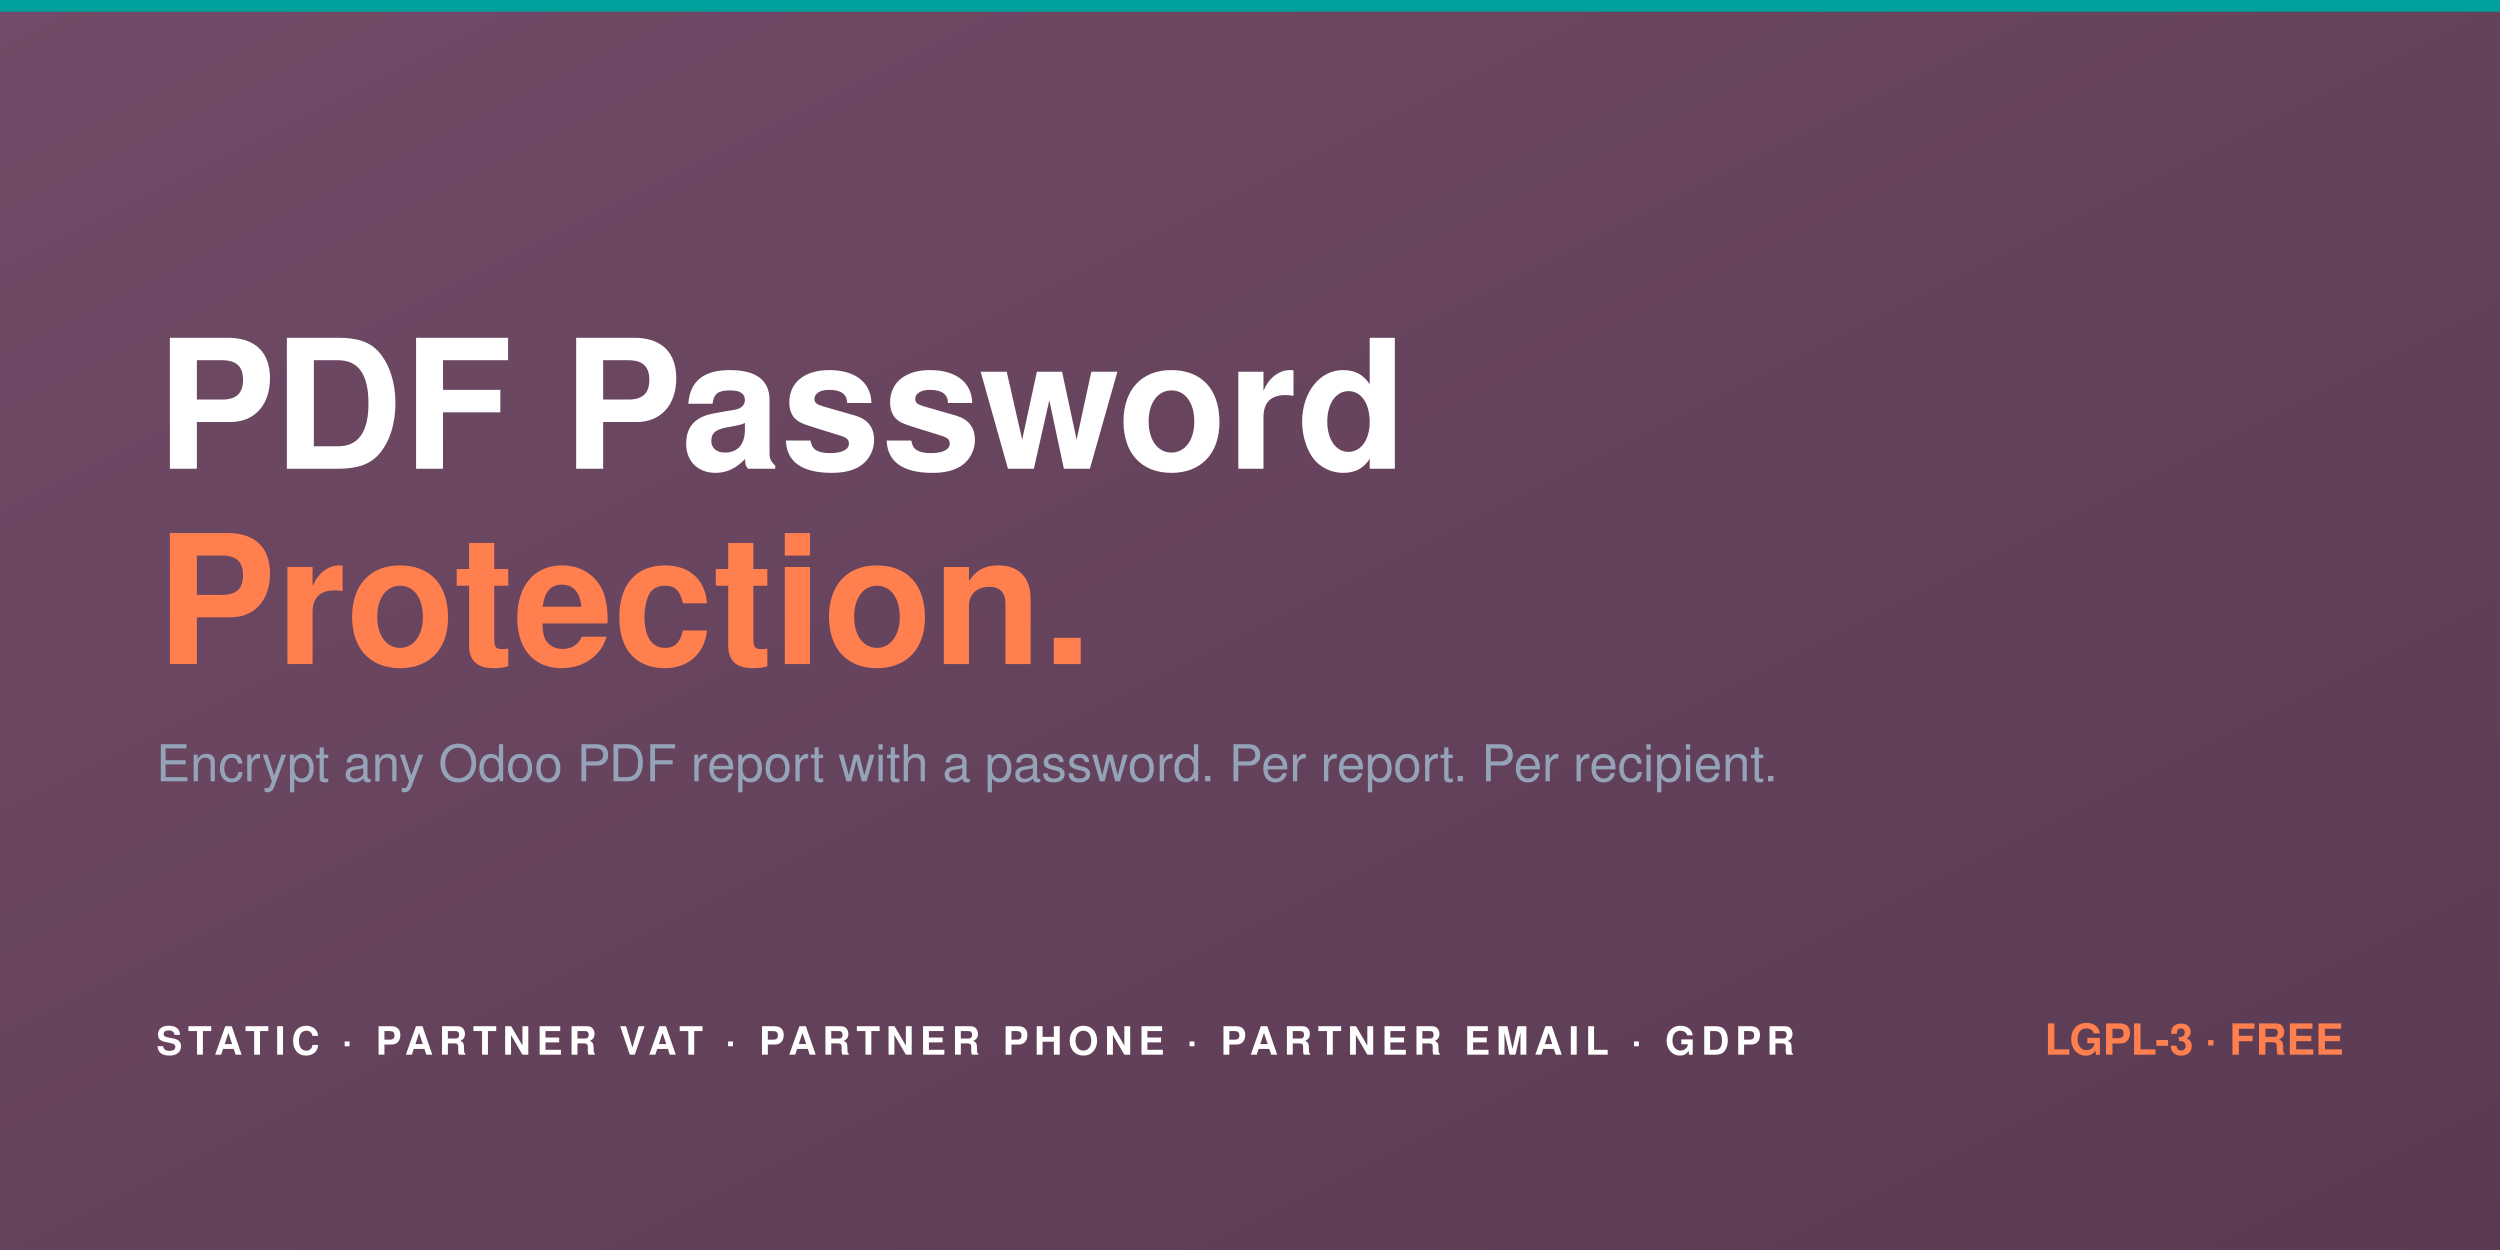
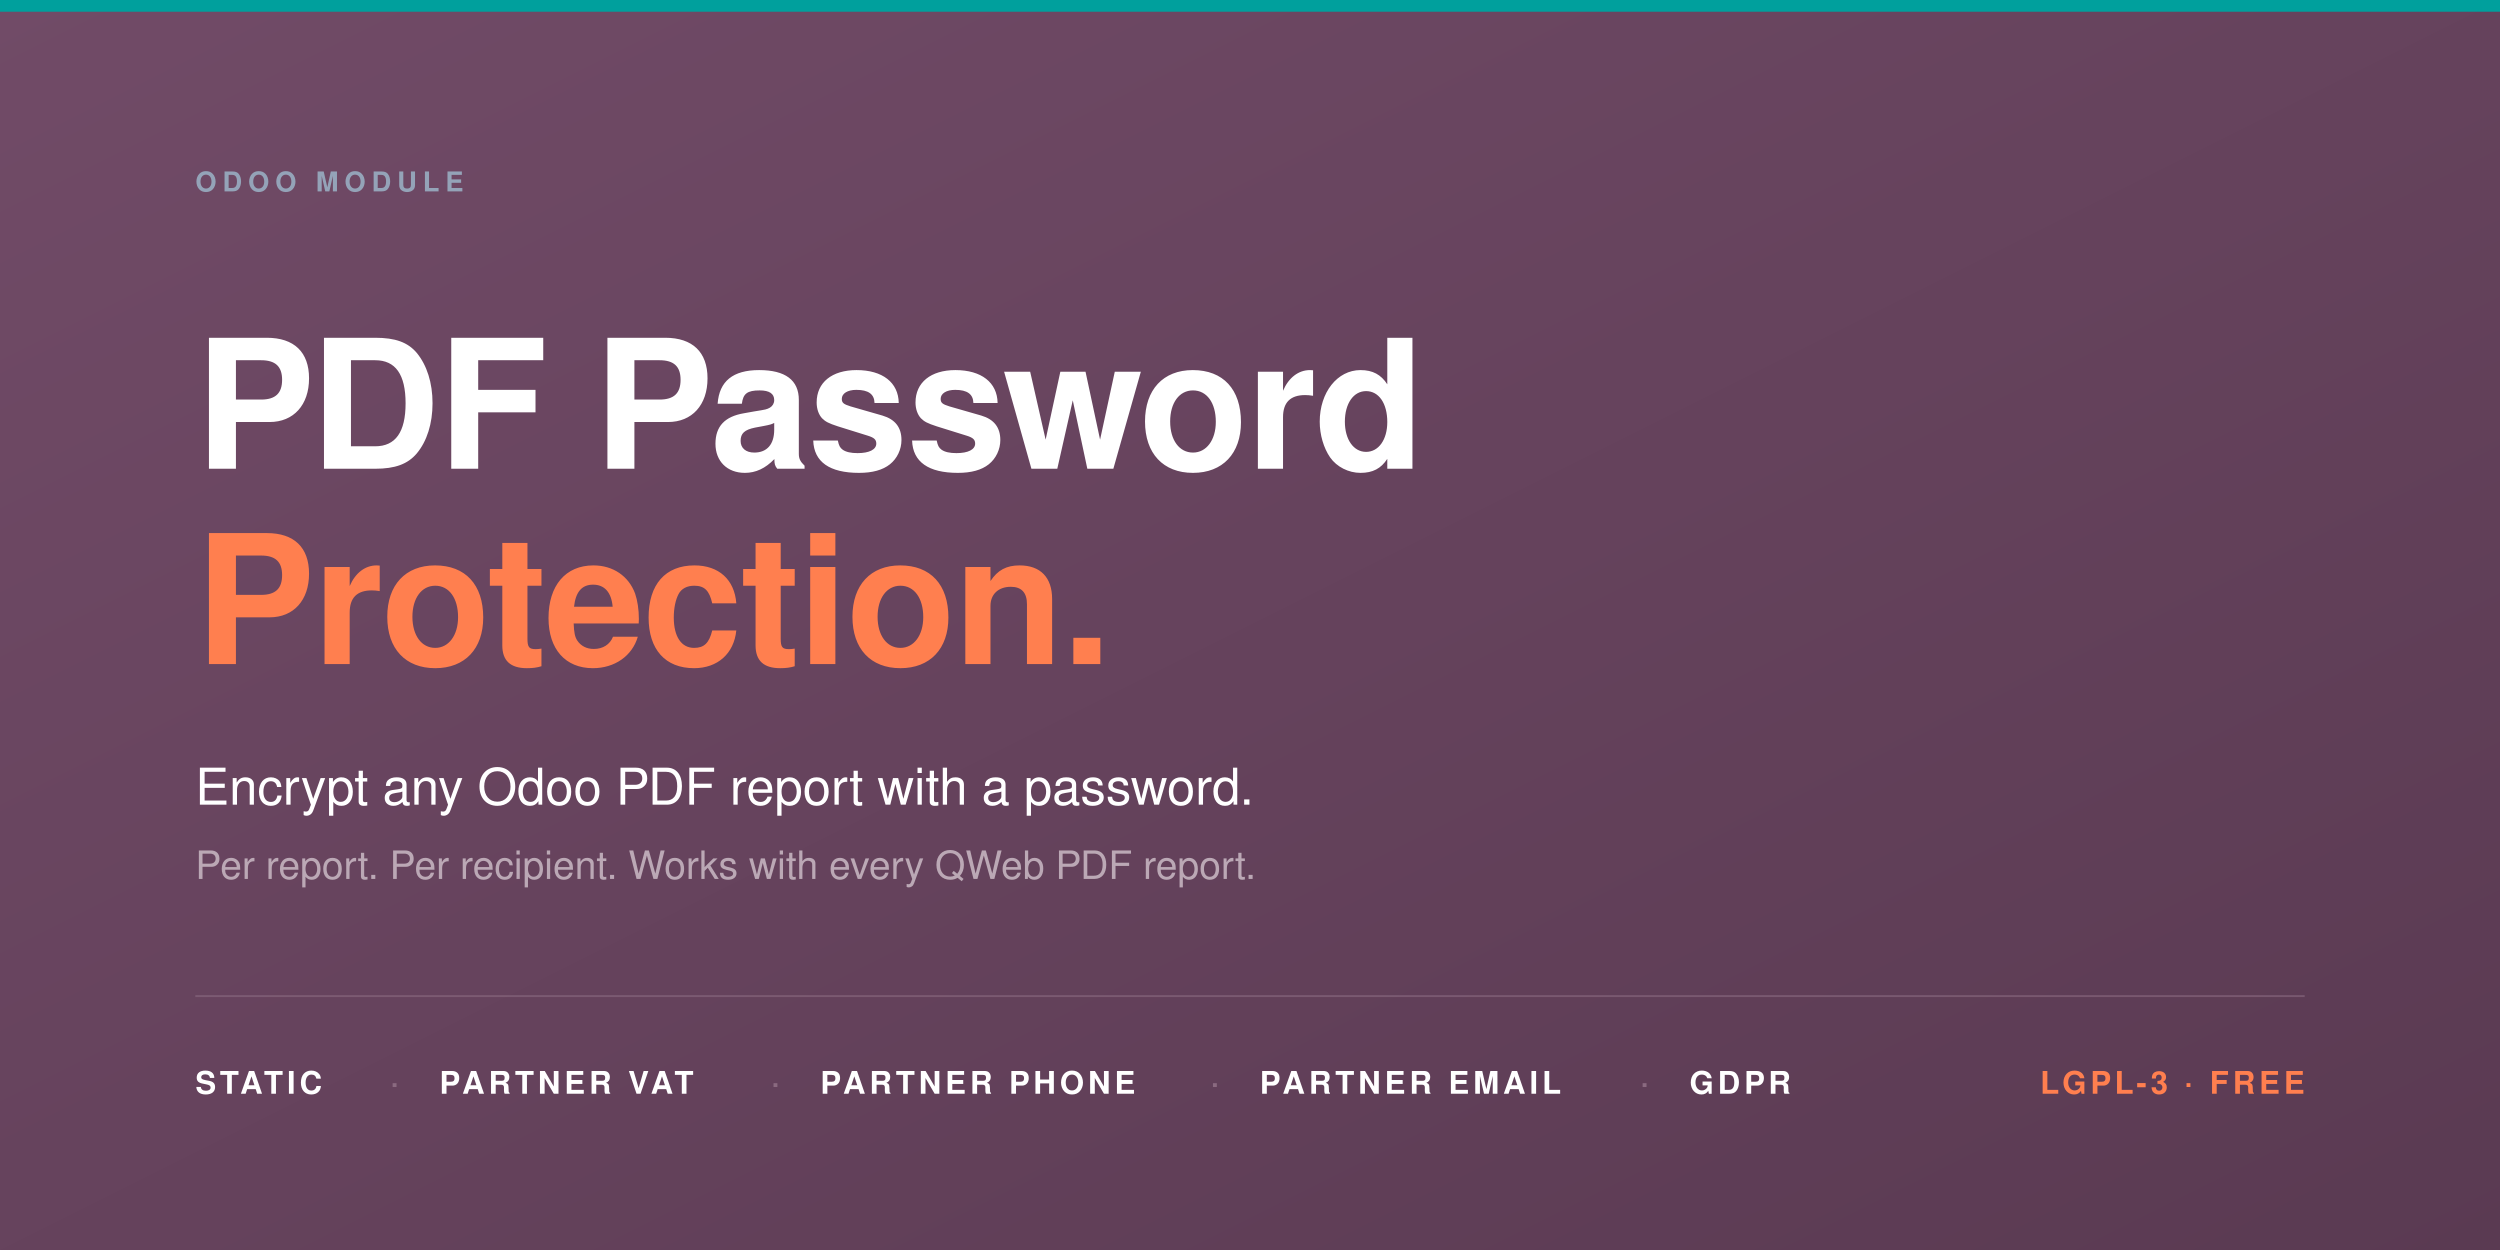
- <svg xmlns="http://www.w3.org/2000/svg" viewBox="0 0 1280 640" width="1280" height="640">
+ <svg xmlns="http://www.w3.org/2000/svg" width="1280" height="640" viewBox="0 0 1280 640" font-family="-apple-system, BlinkMacSystemFont, 'Segoe UI', Helvetica, Arial, sans-serif">
  <defs>
    <linearGradient id="bg" x1="0" y1="0" x2="1" y2="1">
      <stop offset="0%" stop-color="#714B67" />
      <stop offset="100%" stop-color="#5A3A52" />
    </linearGradient>
  </defs>
-   <rect width="1280" height="640" fill="url(#bg)" />
-   <rect width="1280" height="6" fill="#00A09D" />
-   <g font-family="Helvetica, Arial, sans-serif" fill="#FFFFFF">
-     <text x="80" y="240" font-size="92" font-weight="700">PDF Password</text>
-     <text x="80" y="340" font-size="92" font-weight="700" fill="#FF7F4F">Protection.</text>
-     <text x="80" y="400" font-size="26" font-weight="400" fill="#94A3B8">
-       Encrypt any Odoo PDF report with a password. Per report. Per recipient.
-     </text>
-     <text x="80" y="540" font-size="20" font-weight="600" letter-spacing="3">
-       STATIC  ·  PARTNER VAT  ·  PARTNER PHONE  ·  PARTNER EMAIL  ·  GDPR
-     </text>
+   <rect x="0" y="0" width="1280" height="640" fill="url(#bg)" />
+   <rect x="0" y="0" width="1280" height="6" fill="#00A09D" />
+   <text x="100" y="98" fill="#94A3B8" font-size="14" font-weight="700" letter-spacing="3">ODOO MODULE</text>
+   <text x="100" y="240" fill="#ffffff" font-size="92" font-weight="800" letter-spacing="-1">PDF Password</text>
+   <text x="100" y="340" fill="#FF7F4F" font-size="92" font-weight="800" letter-spacing="-1">Protection.</text>
+   <text x="100" y="412" fill="#ffffff" font-size="26" font-weight="500">Encrypt any Odoo PDF report with a password.</text>
+   <text x="100" y="450" fill="#BBA8B5" font-size="20" font-weight="400">Per report. Per recipient. Works with every QWeb PDF report.</text>
+   <line x1="100" y1="510" x2="1180" y2="510" stroke="#8A6A80" stroke-width="1" opacity="0.6" />
+   <g font-size="16" font-weight="700" letter-spacing="2">
+     <text x="100" y="560" fill="#ffffff">STATIC</text>
+     <text x="200" y="560" fill="#8A6A80">·</text>
+     <text x="225" y="560" fill="#ffffff">PARTNER VAT</text>
+     <text x="395" y="560" fill="#8A6A80">·</text>
+     <text x="420" y="560" fill="#ffffff">PARTNER PHONE</text>
+     <text x="620" y="560" fill="#8A6A80">·</text>
+     <text x="645" y="560" fill="#ffffff">PARTNER EMAIL</text>
+     <text x="840" y="560" fill="#8A6A80">·</text>
+     <text x="865" y="560" fill="#ffffff">GDPR</text>
  </g>
-   <g font-family="Helvetica, Arial, sans-serif" text-anchor="end">
-     <text x="1200" y="540" font-size="22" font-weight="700" fill="#FF7F4F">LGPL-3 · FREE</text>
+   <g font-size="16" font-weight="700" letter-spacing="2">
+     <text x="1180" y="560" fill="#FF7F4F" text-anchor="end">LGPL-3 · FREE</text>
  </g>
</svg>
